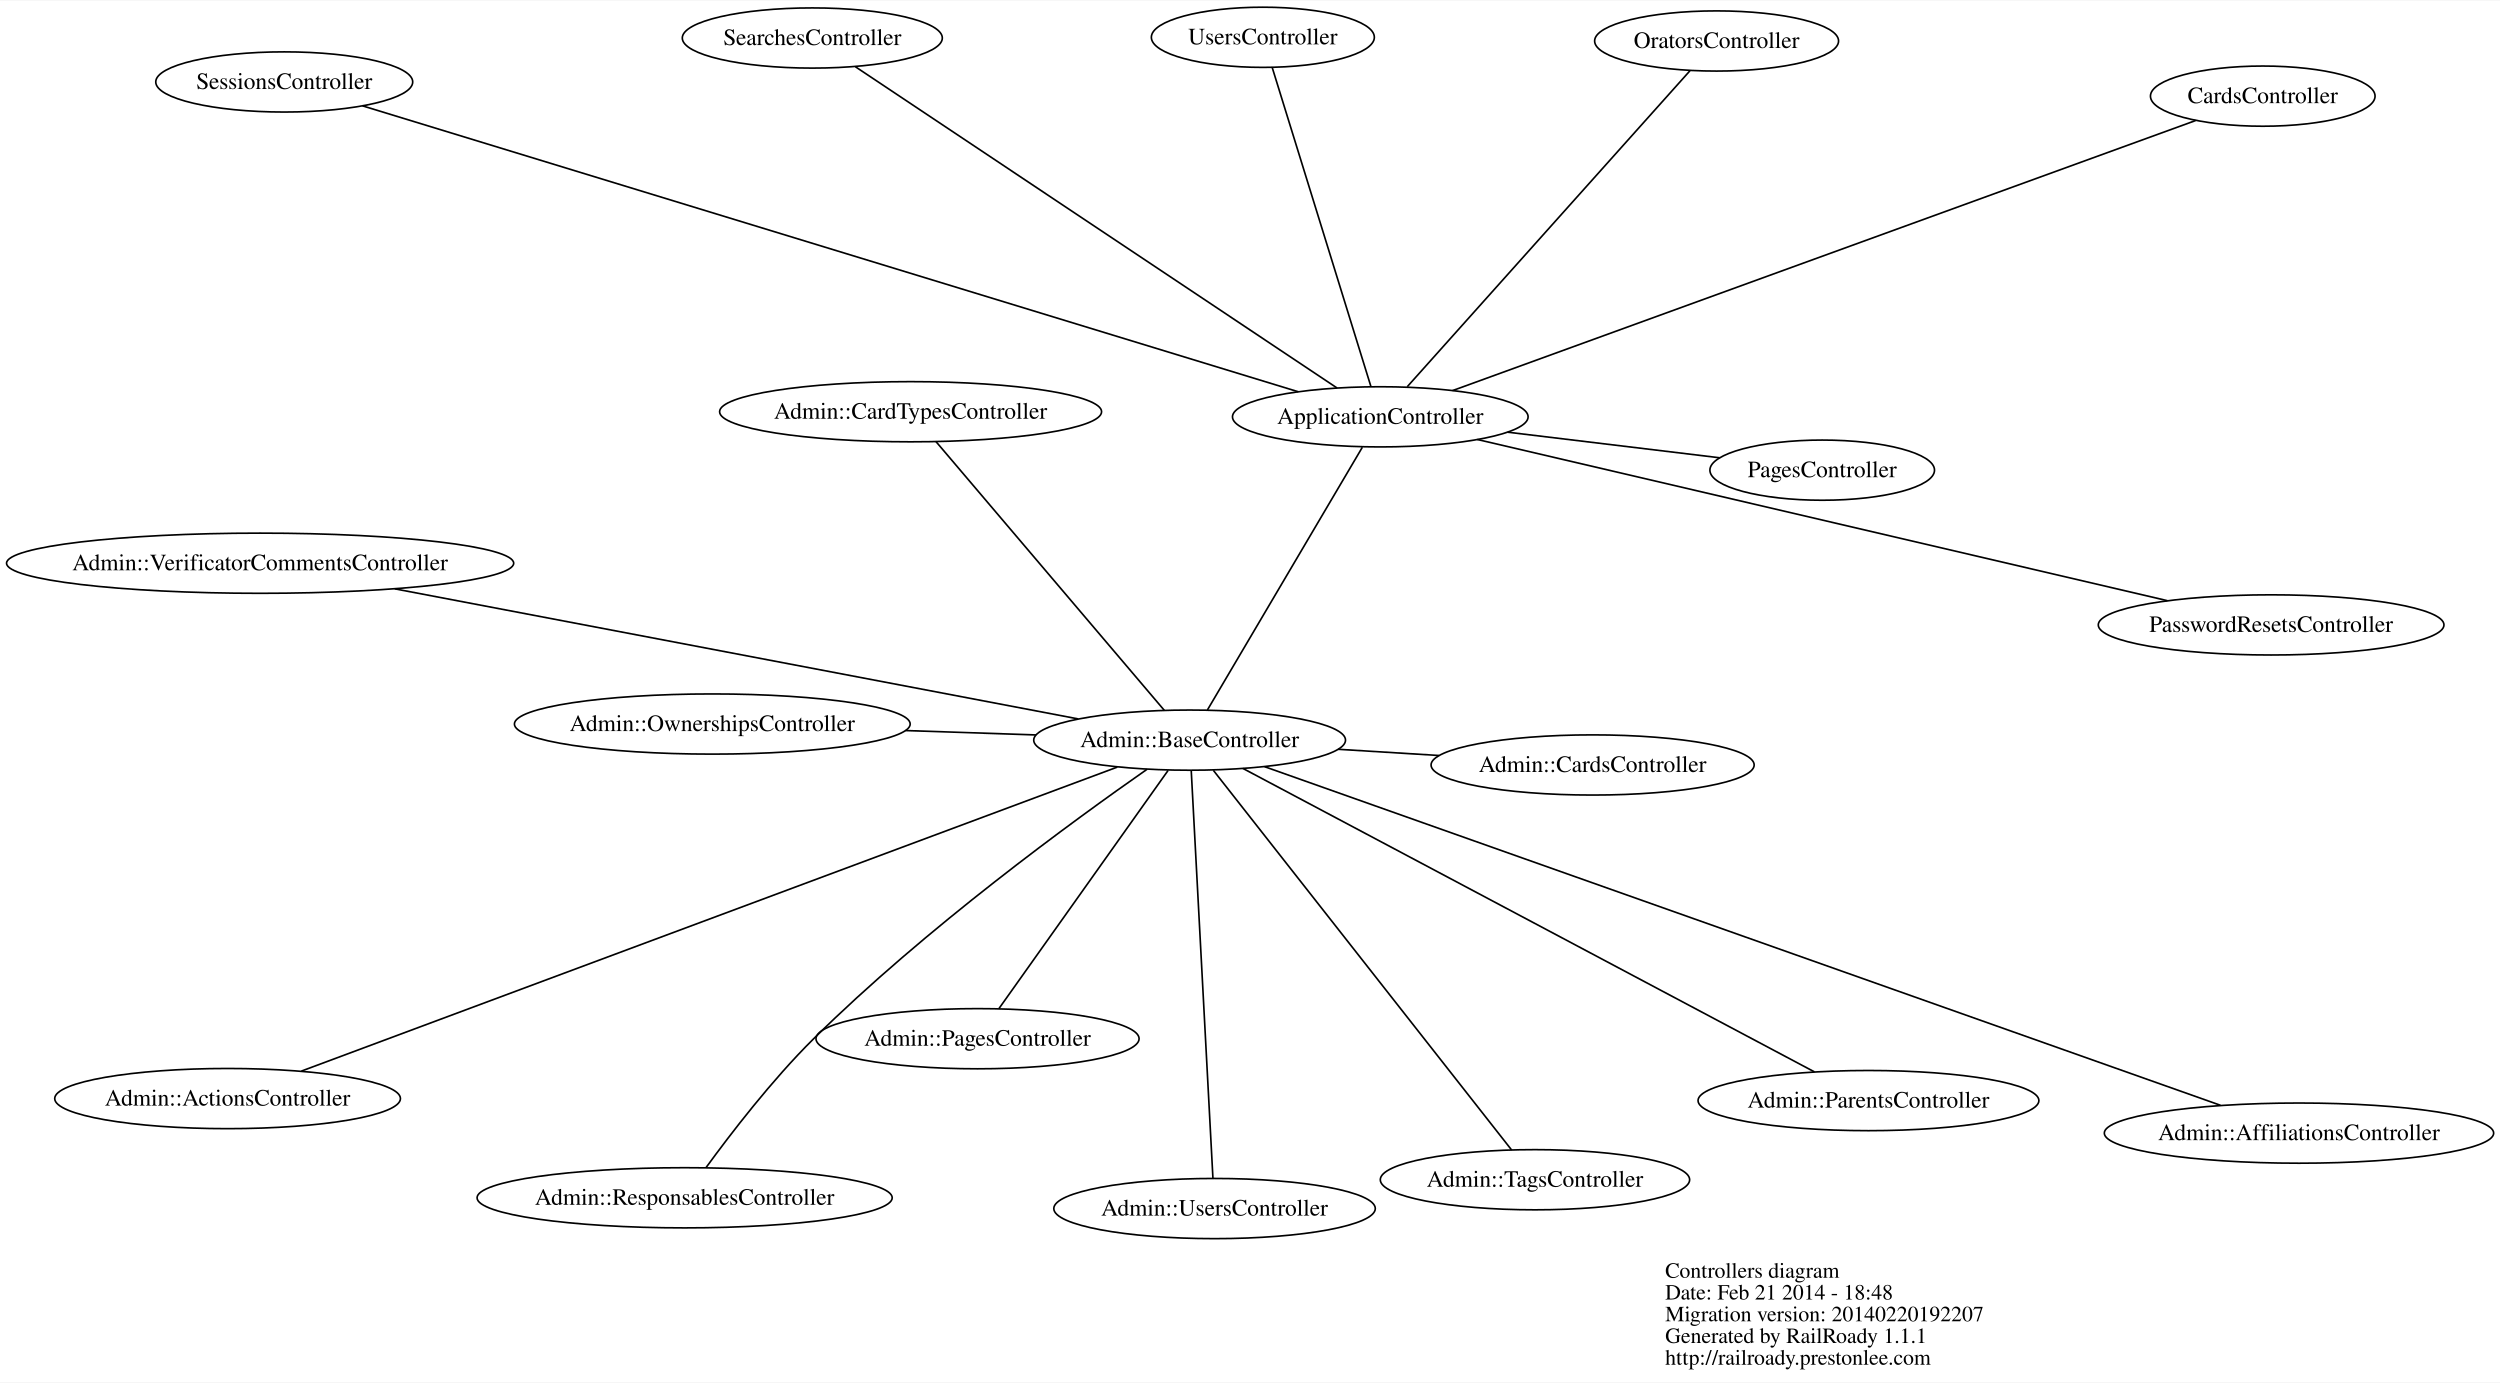
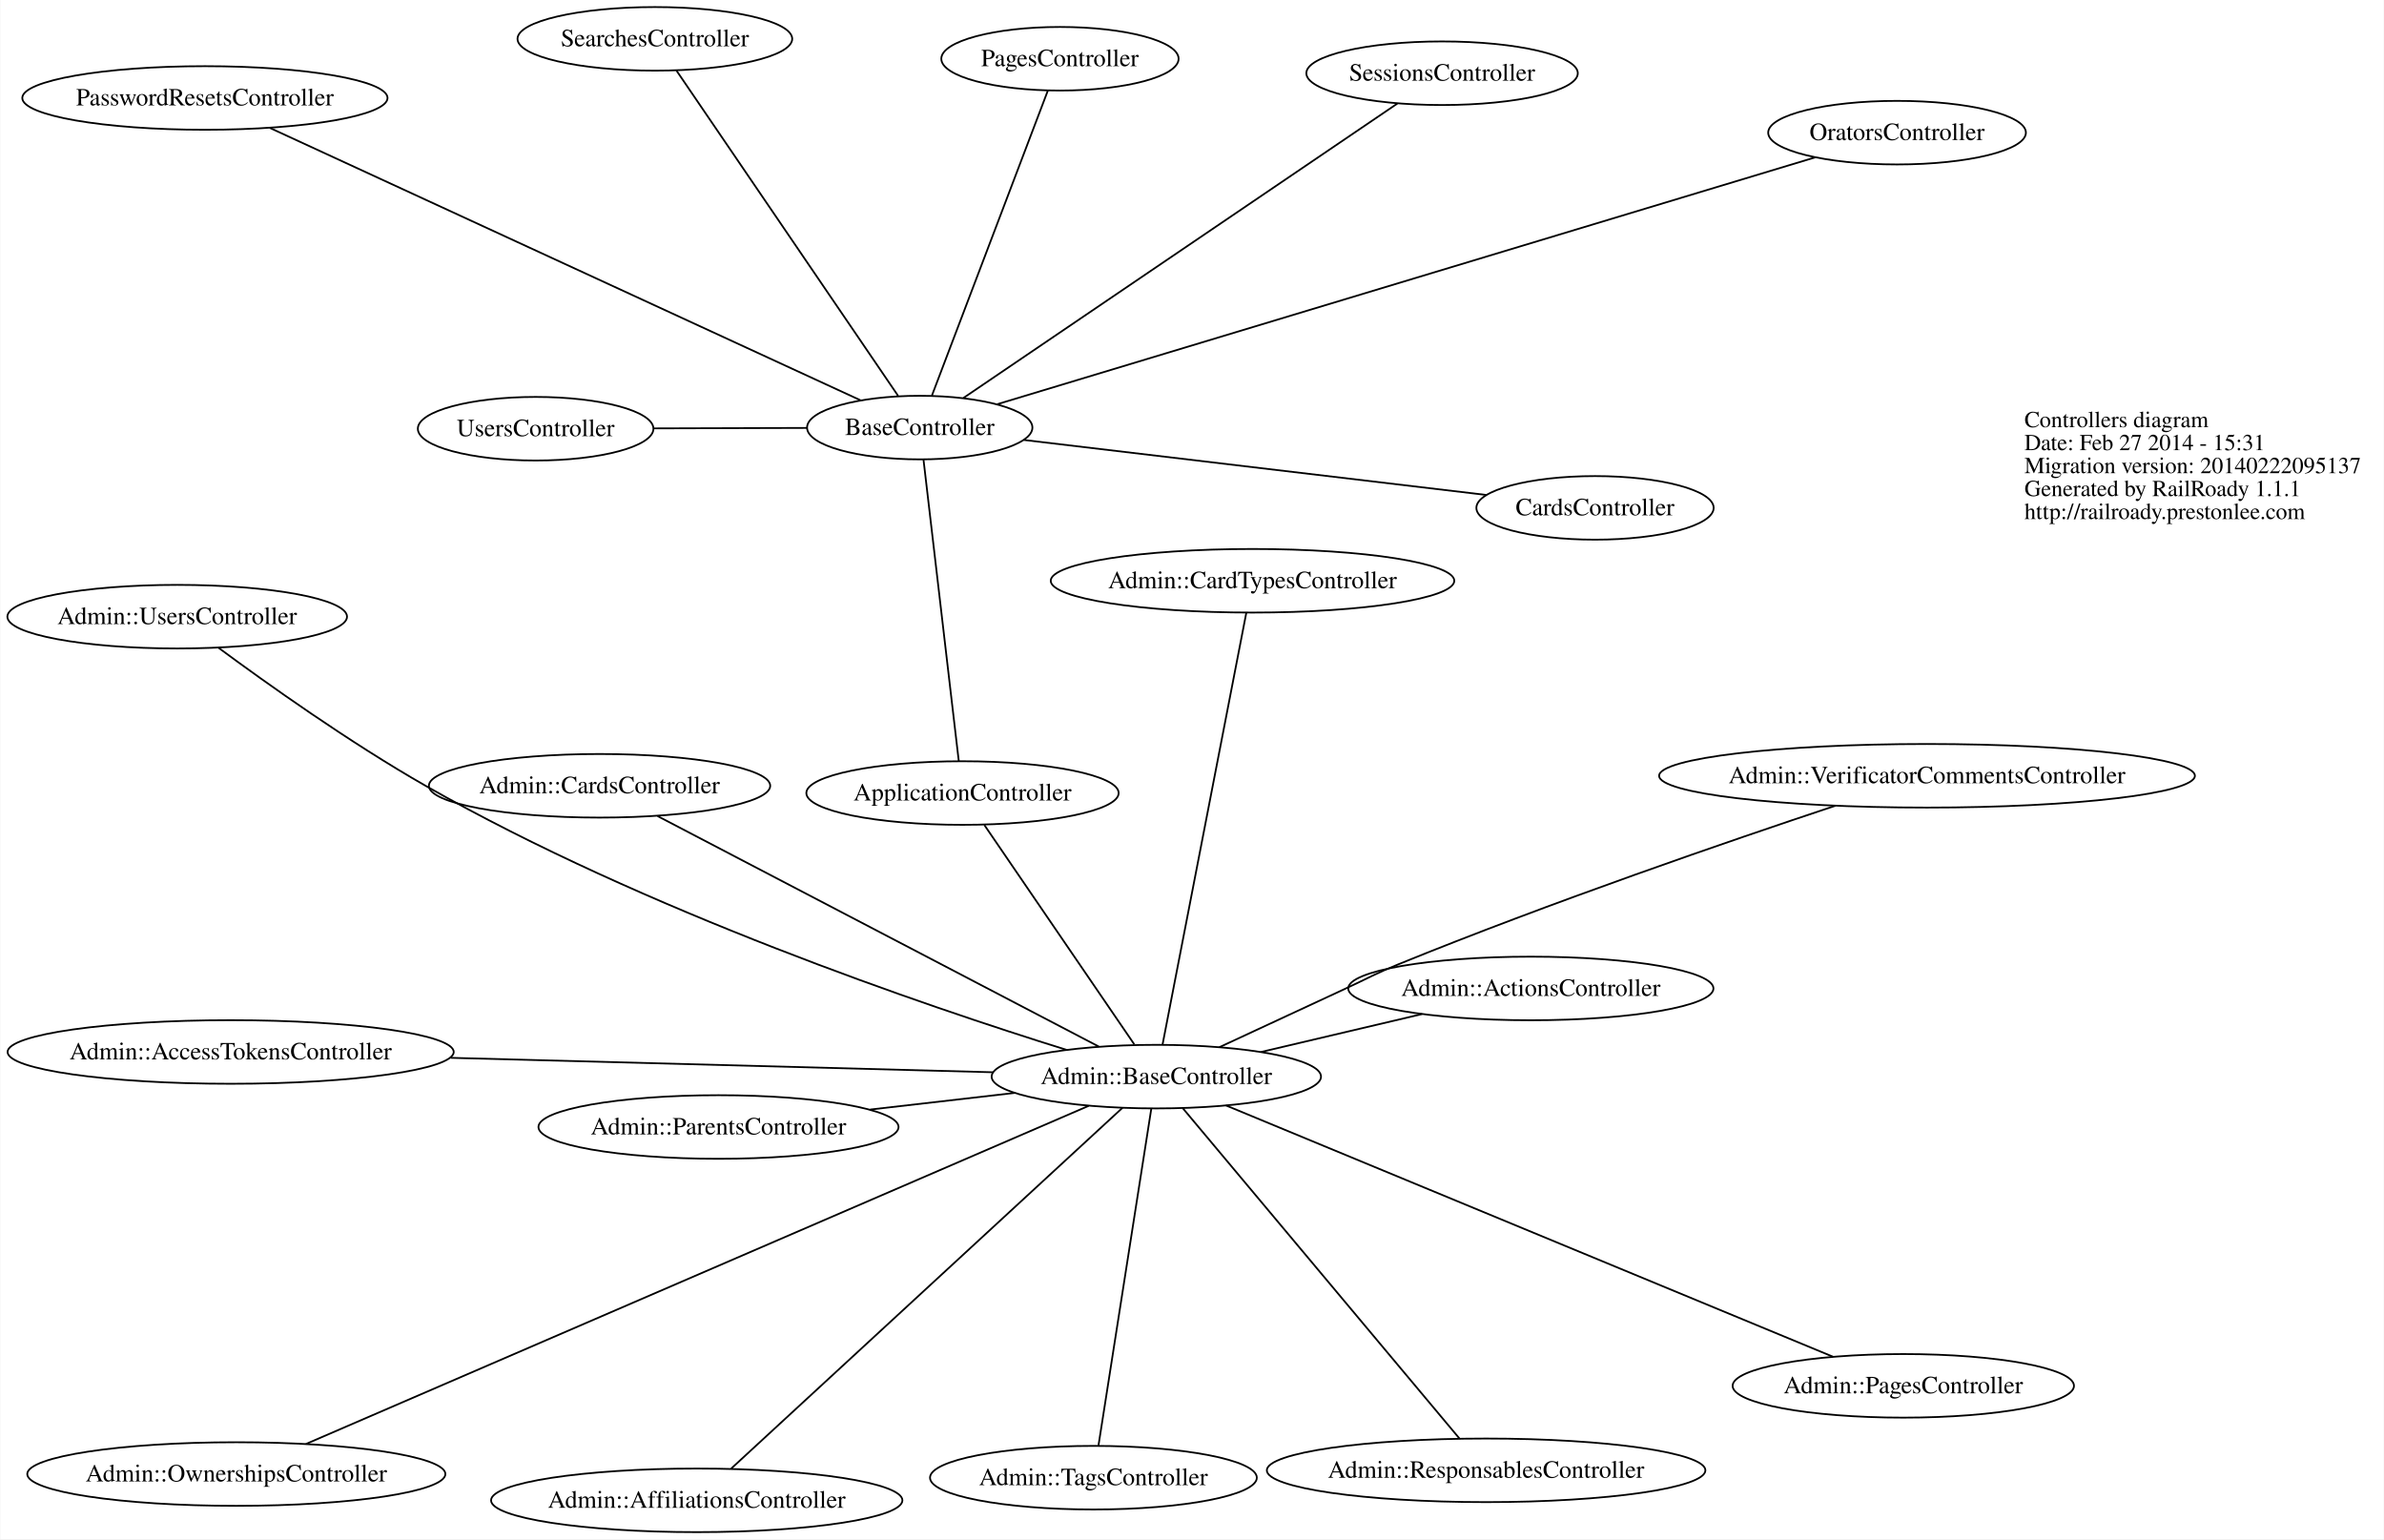
- <svg xmlns="http://www.w3.org/2000/svg" width="1495pt" height="827pt" viewBox="0.00 0.00 1495.33 826.57">
-   <g id="graph0" class="graph" transform="scale(1 1) rotate(0) translate(4 822.568)">
-     <polygon fill="white" stroke="none" points="-4,4 -4,-822.568 1491.33,-822.568 1491.33,4 -4,4" />
+ <svg xmlns="http://www.w3.org/2000/svg" width="1349pt" height="871pt" viewBox="0.00 0.00 1349.38 871.49">
+   <g id="graph0" class="graph" transform="scale(1 1) rotate(0) translate(4 867.487)">
+     <polygon fill="white" stroke="none" points="-4,4 -4,-867.487 1345.38,-867.487 1345.38,4 -4,4" />
    <g id="node1" class="node">
-       <text text-anchor="start" x="992" y="-58.6" font-family="Times,serif" font-size="13.00">Controllers diagram</text>
-       <text text-anchor="start" x="992" y="-45.6" font-family="Times,serif" font-size="13.00">Date: Feb 21 2014 - 18:48</text>
-       <text text-anchor="start" x="992" y="-32.6" font-family="Times,serif" font-size="13.00">Migration version: 20140220192207</text>
-       <text text-anchor="start" x="992" y="-19.6" font-family="Times,serif" font-size="13.00">Generated by RailRoady 1.1.1</text>
-       <text text-anchor="start" x="992" y="-6.6" font-family="Times,serif" font-size="13.00">http://railroady.prestonlee.com</text>
+       <text text-anchor="start" x="1142" y="-625.6" font-family="Times,serif" font-size="13.00">Controllers diagram</text>
+       <text text-anchor="start" x="1142" y="-612.6" font-family="Times,serif" font-size="13.00">Date: Feb 27 2014 - 15:31</text>
+       <text text-anchor="start" x="1142" y="-599.6" font-family="Times,serif" font-size="13.00">Migration version: 20140222095137</text>
+       <text text-anchor="start" x="1142" y="-586.6" font-family="Times,serif" font-size="13.00">Generated by RailRoady 1.1.1</text>
+       <text text-anchor="start" x="1142" y="-573.6" font-family="Times,serif" font-size="13.00">http://railroady.prestonlee.com</text>
    </g>
    <g id="node2" class="node">
-       <ellipse fill="none" stroke="black" cx="132.124" cy="-165.785" rx="103.394" ry="18" />
-       <text text-anchor="middle" x="132.124" y="-161.585" font-family="Times,serif" font-size="14.00">Admin::ActionsController</text>
+       <ellipse fill="none" stroke="black" cx="126.398" cy="-271.863" rx="126.295" ry="18" />
+       <text text-anchor="middle" x="126.398" y="-267.663" font-family="Times,serif" font-size="14.00">Admin::AccessTokensController</text>
    </g>
    <g id="node3" class="node">
-       <ellipse fill="none" stroke="black" cx="1371.1" cy="-145.121" rx="116.449" ry="18" />
-       <text text-anchor="middle" x="1371.1" y="-140.921" font-family="Times,serif" font-size="14.00">Admin::AffiliationsController</text>
+       <ellipse fill="none" stroke="black" cx="862.532" cy="-307.824" rx="103.394" ry="18" />
+       <text text-anchor="middle" x="862.532" y="-303.624" font-family="Times,serif" font-size="14.00">Admin::ActionsController</text>
    </g>
    <g id="node4" class="node">
-       <ellipse fill="none" stroke="black" cx="707.548" cy="-380.177" rx="93.253" ry="18" />
-       <text text-anchor="middle" x="707.548" y="-375.977" font-family="Times,serif" font-size="14.00">Admin::BaseController</text>
+       <ellipse fill="none" stroke="black" cx="390.283" cy="-18" rx="116.449" ry="18" />
+       <text text-anchor="middle" x="390.283" y="-13.8" font-family="Times,serif" font-size="14.00">Admin::AffiliationsController</text>
+     </g>
+     <g id="node5" class="node">
+       <ellipse fill="none" stroke="black" cx="650.492" cy="-257.907" rx="93.253" ry="18" />
+       <text text-anchor="middle" x="650.492" y="-253.707" font-family="Times,serif" font-size="14.00">Admin::BaseController</text>
    </g>
    <g id="edge1" class="edge">
-       <path fill="none" stroke="black" d="M664.297,-364.063C557.789,-324.38 283.713,-222.265 176.271,-182.234" />
+       <path fill="none" stroke="black" d="M558.001,-260.37C472.634,-262.643 345.195,-266.037 250.908,-268.548" />
    </g>
    <g id="edge2" class="edge">
-       <path fill="none" stroke="black" d="M752.375,-364.298C872.616,-321.704 1201.46,-205.214 1324.14,-161.758" />
+       <path fill="none" stroke="black" d="M709.839,-271.878C738.263,-278.569 772.279,-286.577 800.983,-293.334" />
    </g>
-     <g id="node5" class="node">
-       <ellipse fill="none" stroke="black" cx="540.656" cy="-576.606" rx="114.242" ry="18" />
-       <text text-anchor="middle" x="540.656" y="-572.406" font-family="Times,serif" font-size="14.00">Admin::CardTypesController</text>
+     <g id="edge3" class="edge">
+       <path fill="none" stroke="black" d="M631.358,-240.266C583.355,-196.008 458.208,-80.625 409.798,-35.993" />
+     </g>
+     <g id="node6" class="node">
+       <ellipse fill="none" stroke="black" cx="704.952" cy="-538.656" rx="114.242" ry="18" />
+       <text text-anchor="middle" x="704.952" y="-534.456" font-family="Times,serif" font-size="14.00">Admin::CardTypesController</text>
+     </g>
+     <g id="edge5" class="edge">
+       <path fill="none" stroke="black" d="M653.982,-275.897C663.795,-326.484 691.558,-469.606 701.421,-520.453" />
+     </g>
+     <g id="node7" class="node">
+       <ellipse fill="none" stroke="black" cx="335.261" cy="-422.575" rx="96.636" ry="18" />
+       <text text-anchor="middle" x="335.261" y="-418.375" font-family="Times,serif" font-size="14.00">Admin::CardsController</text>
+     </g>
+     <g id="edge6" class="edge">
+       <path fill="none" stroke="black" d="M617.944,-274.909C557.539,-306.464 428.732,-373.748 368.105,-405.419" />
+     </g>
+     <g id="node8" class="node">
+       <ellipse fill="none" stroke="black" cx="129.609" cy="-32.887" rx="118.369" ry="18" />
+       <text text-anchor="middle" x="129.609" y="-28.687" font-family="Times,serif" font-size="14.00">Admin::OwnershipsController</text>
+     </g>
+     <g id="edge7" class="edge">
+       <path fill="none" stroke="black" d="M612.19,-241.361C516.216,-199.9 266.193,-91.891 169.031,-49.917" />
+     </g>
+     <g id="node9" class="node">
+       <ellipse fill="none" stroke="black" cx="1073.41" cy="-82.827" rx="96.636" ry="18" />
+       <text text-anchor="middle" x="1073.41" y="-78.627" font-family="Times,serif" font-size="14.00">Admin::PagesController</text>
+     </g>
+     <g id="edge8" class="edge">
+       <path fill="none" stroke="black" d="M689.899,-241.593C770.384,-208.274 952.849,-132.737 1033.64,-99.291" />
+     </g>
+     <g id="node10" class="node">
+       <ellipse fill="none" stroke="black" cx="402.608" cy="-229.381" rx="101.94" ry="18" />
+       <text text-anchor="middle" x="402.608" y="-225.181" font-family="Times,serif" font-size="14.00">Admin::ParentsController</text>
+     </g>
+     <g id="edge9" class="edge">
+       <path fill="none" stroke="black" d="M570.354,-248.685C544.185,-245.674 515.027,-242.318 488.456,-239.26" />
+     </g>
+     <g id="node11" class="node">
+       <ellipse fill="none" stroke="black" cx="837.209" cy="-34.986" rx="124.157" ry="18" />
+       <text text-anchor="middle" x="837.209" y="-30.786" font-family="Times,serif" font-size="14.00">Admin::ResponsablesController</text>
+     </g>
+     <g id="edge10" class="edge">
+       <path fill="none" stroke="black" d="M665.456,-240.042C700.417,-198.302 787.142,-94.761 822.173,-52.937" />
+     </g>
+     <g id="node12" class="node">
+       <ellipse fill="none" stroke="black" cx="614.881" cy="-30.82" rx="92.518" ry="18" />
+       <text text-anchor="middle" x="614.881" y="-26.619" font-family="Times,serif" font-size="14.00">Admin::TagsController</text>
+     </g>
+     <g id="edge11" class="edge">
+       <path fill="none" stroke="black" d="M647.638,-239.708C640.97,-197.187 624.43,-91.712 617.748,-49.106" />
+     </g>
+     <g id="node13" class="node">
+       <ellipse fill="none" stroke="black" cx="96.137" cy="-518.328" rx="96.152" ry="18" />
+       <text text-anchor="middle" x="96.137" y="-514.128" font-family="Times,serif" font-size="14.00">Admin::UsersController</text>
+     </g>
+     <g id="edge12" class="edge">
+       <path fill="none" stroke="black" d="M599.761,-273.02C519.68,-297.974 360.406,-352.099 237.098,-422.382 193.89,-447.01 146.686,-480.634 119.338,-500.841" />
+     </g>
+     <g id="node14" class="node">
+       <ellipse fill="none" stroke="black" cx="1086.83" cy="-428.234" rx="151.67" ry="18" />
+       <text text-anchor="middle" x="1086.83" y="-424.034" font-family="Times,serif" font-size="14.00">Admin::VerificatorCommentsController</text>
+     </g>
+     <g id="edge13" class="edge">
+       <path fill="none" stroke="black" d="M686.138,-274.542C706.936,-284.235 733.685,-296.68 757.488,-307.686 770.916,-313.895 774.031,-316.007 787.733,-321.585 873.257,-356.405 974.91,-391.317 1034.97,-411.293" />
+     </g>
+     <g id="node15" class="node">
+       <ellipse fill="none" stroke="black" cx="540.755" cy="-418.468" rx="88.417" ry="18" />
+       <text text-anchor="middle" x="540.755" y="-414.268" font-family="Times,serif" font-size="14.00">ApplicationController</text>
    </g>
    <g id="edge4" class="edge">
-       <path fill="none" stroke="black" d="M692.443,-397.956C660.749,-435.259 587.616,-521.335 555.847,-558.727" />
-     </g>
-     <g id="node6" class="node">
-       <ellipse fill="none" stroke="black" cx="948.596" cy="-365.322" rx="96.636" ry="18" />
-       <text text-anchor="middle" x="948.596" y="-361.122" font-family="Times,serif" font-size="14.00">Admin::CardsController</text>
-     </g>
-     <g id="edge5" class="edge">
-       <path fill="none" stroke="black" d="M796.278,-374.709C816.012,-373.493 836.97,-372.201 856.822,-370.978" />
-     </g>
-     <g id="node7" class="node">
-       <ellipse fill="none" stroke="black" cx="422.051" cy="-389.808" rx="118.369" ry="18" />
-       <text text-anchor="middle" x="422.051" y="-385.608" font-family="Times,serif" font-size="14.00">Admin::OwnershipsController</text>
-     </g>
-     <g id="edge6" class="edge">
-       <path fill="none" stroke="black" d="M615.643,-383.278C590.785,-384.116 563.56,-385.035 537.584,-385.911" />
-     </g>
-     <g id="node8" class="node">
-       <ellipse fill="none" stroke="black" cx="580.698" cy="-201.587" rx="96.636" ry="18" />
-       <text text-anchor="middle" x="580.698" y="-197.387" font-family="Times,serif" font-size="14.00">Admin::PagesController</text>
-     </g>
-     <g id="edge7" class="edge">
-       <path fill="none" stroke="black" d="M694.687,-362.07C670.311,-327.752 617.66,-253.626 593.405,-219.476" />
-     </g>
-     <g id="node9" class="node">
-       <ellipse fill="none" stroke="black" cx="1113.59" cy="-164.582" rx="101.94" ry="18" />
-       <text text-anchor="middle" x="1113.59" y="-160.382" font-family="Times,serif" font-size="14.00">Admin::ParentsController</text>
-     </g>
-     <g id="edge8" class="edge">
-       <path fill="none" stroke="black" d="M739.409,-363.26C815.126,-323.057 1005.18,-222.142 1081.32,-181.719" />
-     </g>
-     <g id="node10" class="node">
-       <ellipse fill="none" stroke="black" cx="405.505" cy="-106.437" rx="124.157" ry="18" />
-       <text text-anchor="middle" x="405.505" y="-102.237" font-family="Times,serif" font-size="14.00">Admin::ResponsablesController</text>
-     </g>
-     <g id="edge9" class="edge">
-       <path fill="none" stroke="black" d="M682.116,-362.77C638.816,-332.54 549.009,-267.249 482.533,-201.435 457.636,-176.786 432.834,-144.447 418.347,-124.571" />
-     </g>
-     <g id="node11" class="node">
-       <ellipse fill="none" stroke="black" cx="914.116" cy="-117.238" rx="92.518" ry="18" />
-       <text text-anchor="middle" x="914.116" y="-113.038" font-family="Times,serif" font-size="14.00">Admin::TagsController</text>
-     </g>
-     <g id="edge10" class="edge">
-       <path fill="none" stroke="black" d="M721.746,-362.105C759.574,-313.954 862.464,-182.986 900.092,-135.09" />
-     </g>
-     <g id="node12" class="node">
-       <ellipse fill="none" stroke="black" cx="722.46" cy="-100" rx="96.152" ry="18" />
-       <text text-anchor="middle" x="722.46" y="-95.8" font-family="Times,serif" font-size="14.00">Admin::UsersController</text>
-     </g>
-     <g id="edge11" class="edge">
-       <path fill="none" stroke="black" d="M708.526,-361.794C711.235,-310.906 718.808,-168.618 721.497,-118.087" />
-     </g>
-     <g id="node13" class="node">
-       <ellipse fill="none" stroke="black" cx="151.585" cy="-485.993" rx="151.67" ry="18" />
-       <text text-anchor="middle" x="151.585" y="-481.793" font-family="Times,serif" font-size="14.00">Admin::VerificatorCommentsController</text>
-     </g>
-     <g id="edge12" class="edge">
-       <path fill="none" stroke="black" d="M641.038,-392.836C538.574,-412.338 342.433,-449.669 232.099,-470.669" />
-     </g>
-     <g id="node14" class="node">
-       <ellipse fill="none" stroke="black" cx="821.596" cy="-573.551" rx="88.417" ry="18" />
-       <text text-anchor="middle" x="821.596" y="-569.351" font-family="Times,serif" font-size="14.00">ApplicationController</text>
-     </g>
-     <g id="edge3" class="edge">
-       <path fill="none" stroke="black" d="M810.867,-555.358C789.075,-518.409 739.864,-434.97 718.166,-398.18" />
-     </g>
-     <g id="node15" class="node">
-       <ellipse fill="none" stroke="black" cx="1349.43" cy="-765.372" rx="67.177" ry="18" />
-       <text text-anchor="middle" x="1349.43" y="-761.172" font-family="Times,serif" font-size="14.00">CardsController</text>
-     </g>
-     <g id="edge13" class="edge">
-       <path fill="none" stroke="black" d="M864.791,-589.248C964.999,-625.665 1212.13,-715.477 1309.28,-750.783" />
+       <path fill="none" stroke="black" d="M553.13,-400.362C574.206,-369.525 616.835,-307.153 637.994,-276.194" />
    </g>
    <g id="node16" class="node">
-       <ellipse fill="none" stroke="black" cx="1022.75" cy="-798.361" rx="72.957" ry="18" />
-       <text text-anchor="middle" x="1022.75" y="-794.161" font-family="Times,serif" font-size="14.00">OratorsController</text>
+       <ellipse fill="none" stroke="black" cx="516.543" cy="-625.389" rx="63.794" ry="18" />
+       <text text-anchor="middle" x="516.543" y="-621.189" font-family="Times,serif" font-size="14.00">BaseController</text>
    </g>
    <g id="edge14" class="edge">
-       <path fill="none" stroke="black" d="M837.718,-591.568C875.476,-633.766 969.278,-738.597 1006.83,-780.57" />
+       <path fill="none" stroke="black" d="M538.649,-436.469C534.07,-475.602 523.252,-568.053 518.662,-607.282" />
    </g>
    <g id="node17" class="node">
-       <ellipse fill="none" stroke="black" cx="1085.92" cy="-541.661" rx="67.177" ry="18" />
-       <text text-anchor="middle" x="1085.92" y="-537.461" font-family="Times,serif" font-size="14.00">PagesController</text>
+       <ellipse fill="none" stroke="black" cx="898.867" cy="-579.924" rx="67.177" ry="18" />
+       <text text-anchor="middle" x="898.867" y="-575.724" font-family="Times,serif" font-size="14.00">CardsController</text>
    </g>
    <g id="edge15" class="edge">
-       <path fill="none" stroke="black" d="M897.694,-564.369C937.957,-559.512 986.742,-553.626 1024.56,-549.064" />
+       <path fill="none" stroke="black" d="M575.443,-618.385C646.451,-609.941 765.215,-595.818 837.366,-587.238" />
    </g>
    <g id="node18" class="node">
-       <ellipse fill="none" stroke="black" cx="1354.43" cy="-449.096" rx="103.394" ry="18" />
-       <text text-anchor="middle" x="1354.43" y="-444.896" font-family="Times,serif" font-size="14.00">PasswordResetsController</text>
+       <ellipse fill="none" stroke="black" cx="1069.87" cy="-792.376" rx="72.957" ry="18" />
+       <text text-anchor="middle" x="1069.87" y="-788.176" font-family="Times,serif" font-size="14.00">OratorsController</text>
    </g>
    <g id="edge16" class="edge">
-       <path fill="none" stroke="black" d="M879.633,-559.995C980.779,-536.37 1188.46,-487.861 1292.36,-463.593" />
+       <path fill="none" stroke="black" d="M560.424,-638.632C663.18,-669.642 918.635,-746.735 1023.66,-778.43" />
    </g>
    <g id="node19" class="node">
-       <ellipse fill="none" stroke="black" cx="481.87" cy="-800.139" rx="77.768" ry="18" />
-       <text text-anchor="middle" x="481.87" y="-795.939" font-family="Times,serif" font-size="14.00">SearchesController</text>
+       <ellipse fill="none" stroke="black" cx="595.929" cy="-834.216" rx="67.177" ry="18" />
+       <text text-anchor="middle" x="595.929" y="-830.016" font-family="Times,serif" font-size="14.00">PagesController</text>
    </g>
    <g id="edge17" class="edge">
-       <path fill="none" stroke="black" d="M795.783,-590.768C732.606,-632.905 570.78,-740.839 507.644,-782.949" />
+       <path fill="none" stroke="black" d="M523.449,-643.556C538.501,-683.149 574.11,-776.821 589.095,-816.24" />
    </g>
    <g id="node20" class="node">
-       <ellipse fill="none" stroke="black" cx="166.012" cy="-773.855" rx="76.85" ry="18" />
-       <text text-anchor="middle" x="166.012" y="-769.655" font-family="Times,serif" font-size="14.00">SessionsController</text>
+       <ellipse fill="none" stroke="black" cx="111.827" cy="-812.01" rx="103.394" ry="18" />
+       <text text-anchor="middle" x="111.827" y="-807.81" font-family="Times,serif" font-size="14.00">PasswordResetsController</text>
    </g>
    <g id="edge18" class="edge">
-       <path fill="none" stroke="black" d="M772.589,-588.524C650.265,-625.898 332.748,-722.911 212.811,-759.557" />
+       <path fill="none" stroke="black" d="M483.079,-640.82C407.988,-675.445 226.554,-759.108 148.518,-795.092" />
    </g>
    <g id="node21" class="node">
-       <ellipse fill="none" stroke="black" cx="751.354" cy="-800.568" rx="66.692" ry="18" />
-       <text text-anchor="middle" x="751.354" y="-796.368" font-family="Times,serif" font-size="14.00">UsersController</text>
+       <ellipse fill="none" stroke="black" cx="366.579" cy="-845.487" rx="77.768" ry="18" />
+       <text text-anchor="middle" x="366.579" y="-841.287" font-family="Times,serif" font-size="14.00">SearchesController</text>
    </g>
    <g id="edge19" class="edge">
-       <path fill="none" stroke="black" d="M815.967,-591.745C802.782,-634.357 770.027,-740.217 756.912,-782.603" />
+       <path fill="none" stroke="black" d="M504.271,-643.401C476.08,-684.776 406.962,-786.218 378.81,-827.535" />
+     </g>
+     <g id="node22" class="node">
+       <ellipse fill="none" stroke="black" cx="812.269" cy="-826.022" rx="76.85" ry="18" />
+       <text text-anchor="middle" x="812.269" y="-821.822" font-family="Times,serif" font-size="14.00">SessionsController</text>
+     </g>
+     <g id="edge20" class="edge">
+       <path fill="none" stroke="black" d="M541.248,-642.15C596.775,-679.822 730.959,-770.858 787.008,-808.884" />
+     </g>
+     <g id="node23" class="node">
+       <ellipse fill="none" stroke="black" cx="299.072" cy="-624.742" rx="66.692" ry="18" />
+       <text text-anchor="middle" x="299.072" y="-620.542" font-family="Times,serif" font-size="14.00">UsersController</text>
+     </g>
+     <g id="edge21" class="edge">
+       <path fill="none" stroke="black" d="M452.764,-625.199C425.442,-625.118 393.524,-625.023 365.876,-624.941" />
    </g>
  </g>
</svg>
